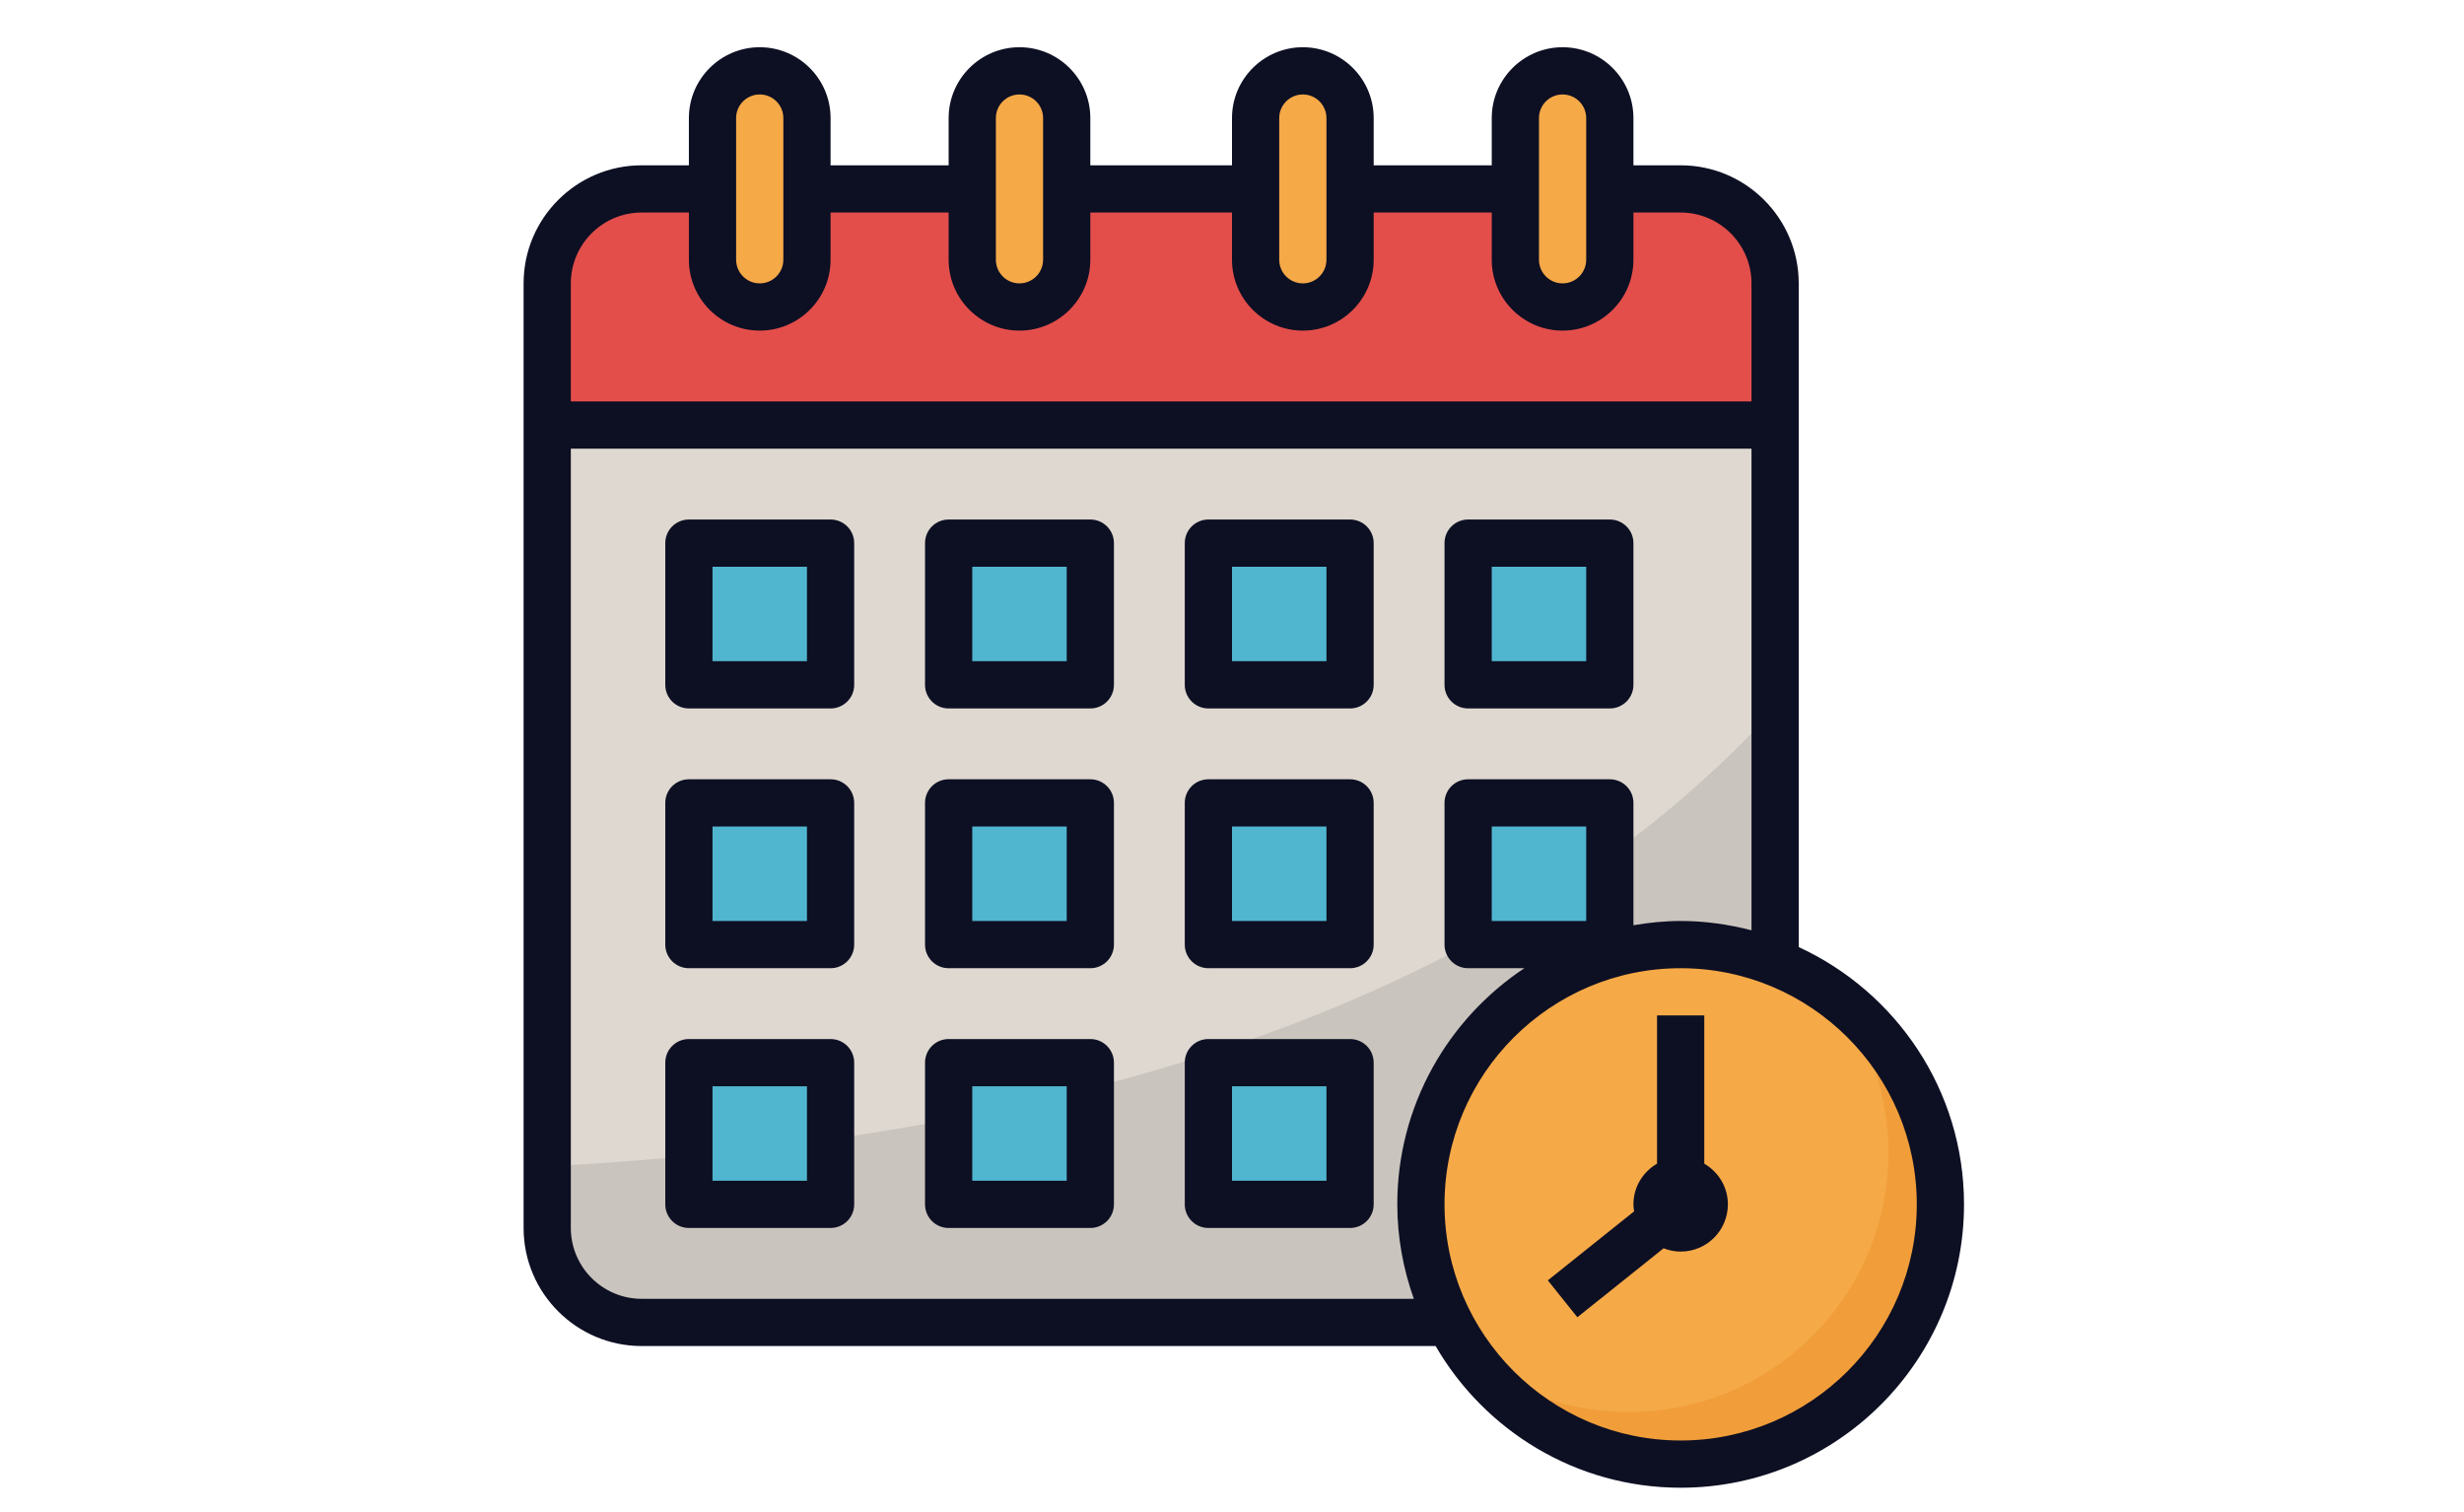
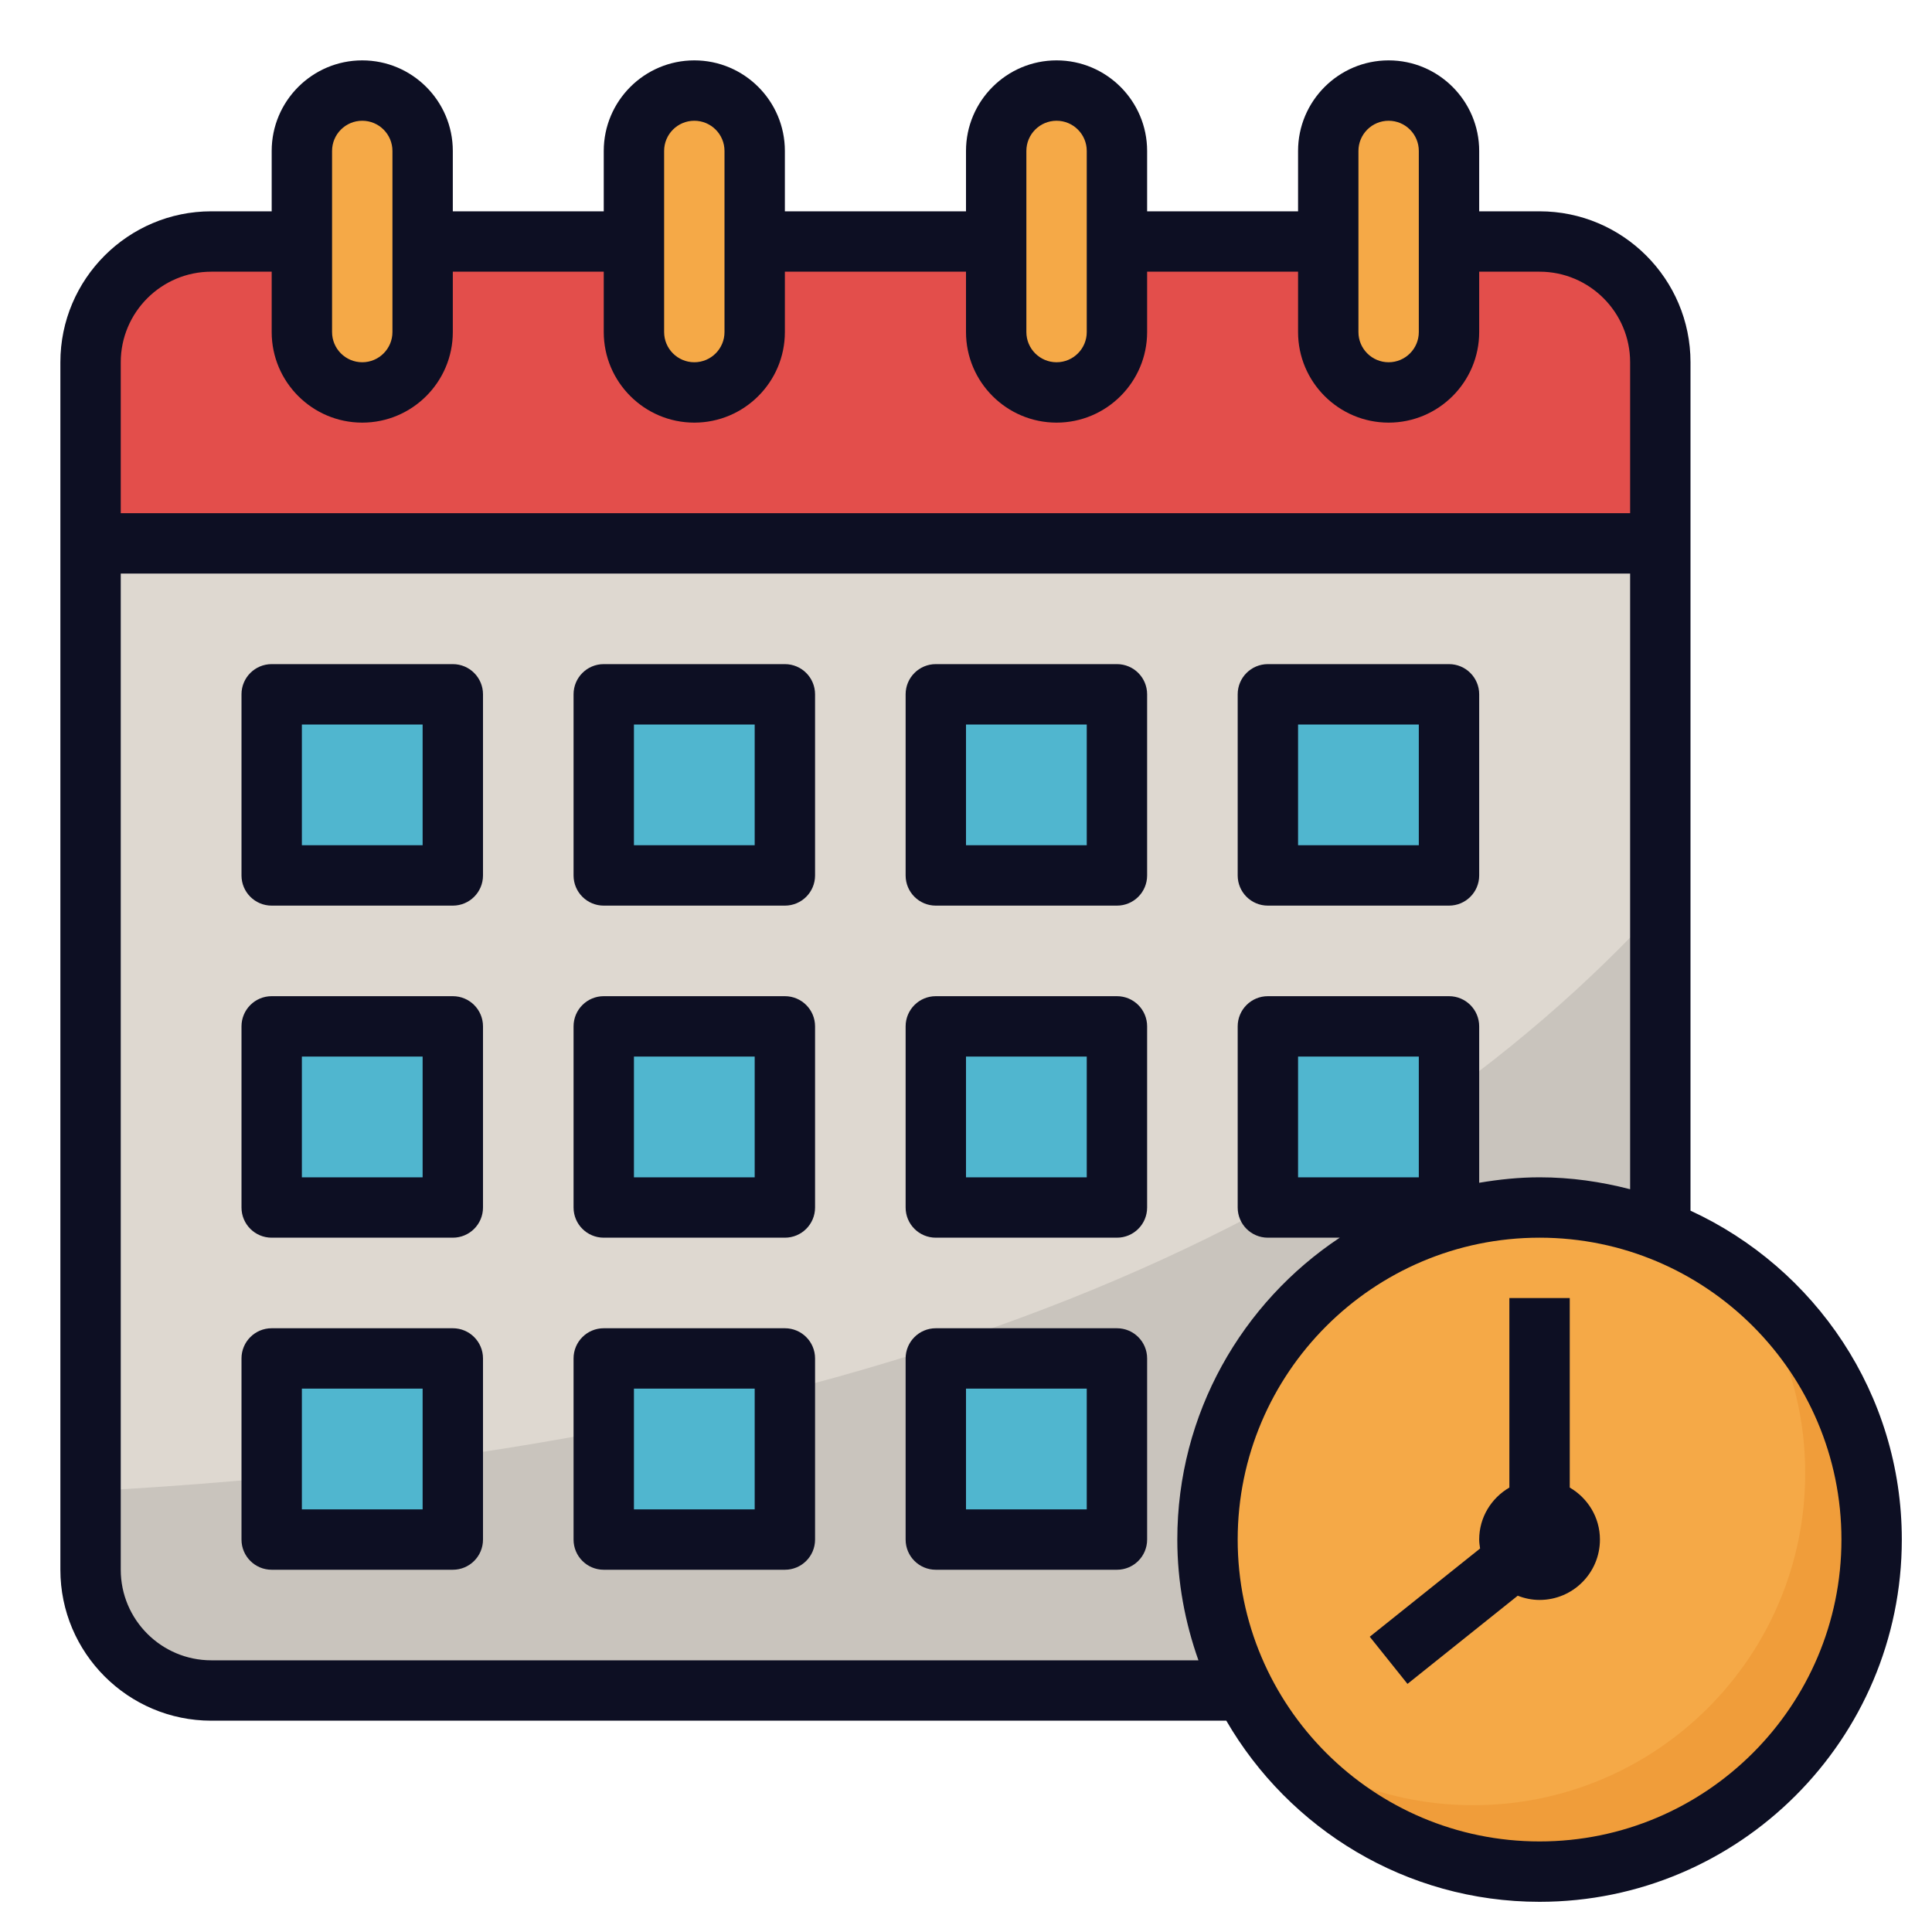
- <svg xmlns="http://www.w3.org/2000/svg" id="Layer_1_1_" enable-background="new 0 0 64 64" height="184" viewBox="0 0 64 64" width="300">
+ <svg xmlns="http://www.w3.org/2000/svg" id="Layer_1_1_" enable-background="new 0 0 64 64" height="184" viewBox="0 0 64 64" width="184">
  <path d="m51 8c2.21 0 4 1.79 4 4v39.642c0 2.21-1.79 4-4 4h-44c-2.21 0-4-1.79-4-4v-39.642c0-2.21 1.79-4 4-4z" fill="#ded8d0" />
  <path d="m7 55.642h44c2.21 0 4-1.79 4-4v-21.642c-9.464 10.354-25.474 17.971-52 19.393v2.249c0 2.21 1.79 4 4 4z" fill="#c9c4bd" />
  <circle cx="51" cy="51" fill="#f5a947" r="11" />
  <path d="m57.592 42.209c1.381 1.838 2.208 4.115 2.208 6.591 0 6.075-4.925 11-11 11-2.476 0-4.753-.828-6.591-2.209 2.007 2.672 5.192 4.409 8.791 4.409 6.075 0 11-4.925 11-11 0-3.599-1.736-6.785-4.408-8.791z" fill="#f09d3a" />
  <path d="m55 18h-52v-6c0-2.209 1.791-4 4-4h44c2.209 0 4 1.791 4 4z" fill="#e34e4b" />
  <path d="m12 13c-1.105 0-2-.895-2-2v-6c0-1.105.895-2 2-2 1.105 0 2 .895 2 2v6c0 1.105-.895 2-2 2z" fill="#f5a947" />
  <path d="m23 13c-1.105 0-2-.895-2-2v-6c0-1.105.895-2 2-2 1.105 0 2 .895 2 2v6c0 1.105-.895 2-2 2z" fill="#f5a947" />
  <path d="m35 13c-1.105 0-2-.895-2-2v-6c0-1.105.895-2 2-2 1.105 0 2 .895 2 2v6c0 1.105-.895 2-2 2z" fill="#f5a947" />
  <path d="m46 13c-1.105 0-2-.895-2-2v-6c0-1.105.895-2 2-2 1.105 0 2 .895 2 2v6c0 1.105-.895 2-2 2z" fill="#f5a947" />
  <path d="m9 23h6v6h-6z" fill="#50b6cf" />
  <path d="m20 23h6v6h-6z" fill="#50b6cf" />
  <path d="m31 23h6v6h-6z" fill="#50b6cf" />
  <path d="m42 23h6v6h-6z" fill="#50b6cf" />
  <path d="m9 34h6v6h-6z" fill="#50b6cf" />
  <path d="m20 34h6v6h-6z" fill="#50b6cf" />
  <path d="m31 34h6v6h-6z" fill="#50b6cf" />
  <path d="m42 34h6v6h-6z" fill="#50b6cf" />
  <path d="m9 45h6v6h-6z" fill="#50b6cf" />
  <path d="m20 45h6v6h-6z" fill="#50b6cf" />
  <path d="m31 45h6v6h-6z" fill="#50b6cf" />
  <g fill="#0d0f23">
    <path d="m56 40.105v-28.105c0-2.757-2.243-5-5-5h-2v-2c0-1.654-1.346-3-3-3s-3 1.346-3 3v2h-5v-2c0-1.654-1.346-3-3-3s-3 1.346-3 3v2h-6v-2c0-1.654-1.346-3-3-3s-3 1.346-3 3v2h-5v-2c0-1.654-1.346-3-3-3s-3 1.346-3 3v2h-2c-2.757 0-5 2.243-5 5v40c0 2.757 2.243 5 5 5h33.623c2.079 3.581 5.946 6 10.377 6 6.617 0 12-5.383 12-12 0-4.831-2.876-8.994-7-10.895zm-11-35.105c0-.552.448-1 1-1s1 .448 1 1v6c0 .552-.448 1-1 1s-1-.448-1-1zm-11 0c0-.552.448-1 1-1s1 .448 1 1v6c0 .552-.448 1-1 1s-1-.448-1-1zm-12 0c0-.552.448-1 1-1s1 .448 1 1v6c0 .552-.448 1-1 1s-1-.448-1-1zm-11 0c0-.552.448-1 1-1s1 .448 1 1v6c0 .552-.448 1-1 1s-1-.448-1-1zm-4 4h2v2c0 1.654 1.346 3 3 3s3-1.346 3-3v-2h5v2c0 1.654 1.346 3 3 3s3-1.346 3-3v-2h6v2c0 1.654 1.346 3 3 3s3-1.346 3-3v-2h5v2c0 1.654 1.346 3 3 3s3-1.346 3-3v-2h2c1.654 0 3 1.346 3 3v5h-50v-5c0-1.654 1.346-3 3-3zm0 46c-1.654 0-3-1.346-3-3v-33h50v20.395c-.961-.249-1.962-.395-3-.395-.683 0-1.348.071-2 .181v-5.181c0-.553-.447-1-1-1h-6c-.553 0-1 .447-1 1v6c0 .553.447 1 1 1h2.381c-3.239 2.151-5.381 5.828-5.381 10 0 1.404.255 2.747.7 4zm40-16h-4v-4h4zm4 22c-5.514 0-10-4.486-10-10s4.486-10 10-10 10 4.486 10 10-4.486 10-10 10z" />
    <path d="m52 49.277v-6.277h-2v6.277c-.595.346-1 .984-1 1.723 0 .101.015.198.03.296l-3.655 2.923 1.25 1.562 3.652-2.921c.225.088.468.14.723.14 1.105 0 2-.895 2-2 0-.738-.405-1.376-1-1.723z" />
    <path d="m15 22h-6c-.553 0-1 .447-1 1v6c0 .553.447 1 1 1h6c.553 0 1-.447 1-1v-6c0-.553-.447-1-1-1zm-1 6h-4v-4h4z" />
    <path d="m26 22h-6c-.553 0-1 .447-1 1v6c0 .553.447 1 1 1h6c.553 0 1-.447 1-1v-6c0-.553-.447-1-1-1zm-1 6h-4v-4h4z" />
    <path d="m37 22h-6c-.553 0-1 .447-1 1v6c0 .553.447 1 1 1h6c.553 0 1-.447 1-1v-6c0-.553-.447-1-1-1zm-1 6h-4v-4h4z" />
    <path d="m42 30h6c.553 0 1-.447 1-1v-6c0-.553-.447-1-1-1h-6c-.553 0-1 .447-1 1v6c0 .553.447 1 1 1zm1-6h4v4h-4z" />
    <path d="m15 33h-6c-.553 0-1 .447-1 1v6c0 .553.447 1 1 1h6c.553 0 1-.447 1-1v-6c0-.553-.447-1-1-1zm-1 6h-4v-4h4z" />
    <path d="m26 33h-6c-.553 0-1 .447-1 1v6c0 .553.447 1 1 1h6c.553 0 1-.447 1-1v-6c0-.553-.447-1-1-1zm-1 6h-4v-4h4z" />
    <path d="m37 33h-6c-.553 0-1 .447-1 1v6c0 .553.447 1 1 1h6c.553 0 1-.447 1-1v-6c0-.553-.447-1-1-1zm-1 6h-4v-4h4z" />
    <path d="m15 44h-6c-.553 0-1 .447-1 1v6c0 .553.447 1 1 1h6c.553 0 1-.447 1-1v-6c0-.553-.447-1-1-1zm-1 6h-4v-4h4z" />
    <path d="m26 44h-6c-.553 0-1 .447-1 1v6c0 .553.447 1 1 1h6c.553 0 1-.447 1-1v-6c0-.553-.447-1-1-1zm-1 6h-4v-4h4z" />
    <path d="m37 44h-6c-.553 0-1 .447-1 1v6c0 .553.447 1 1 1h6c.553 0 1-.447 1-1v-6c0-.553-.447-1-1-1zm-1 6h-4v-4h4z" />
  </g>
</svg>
